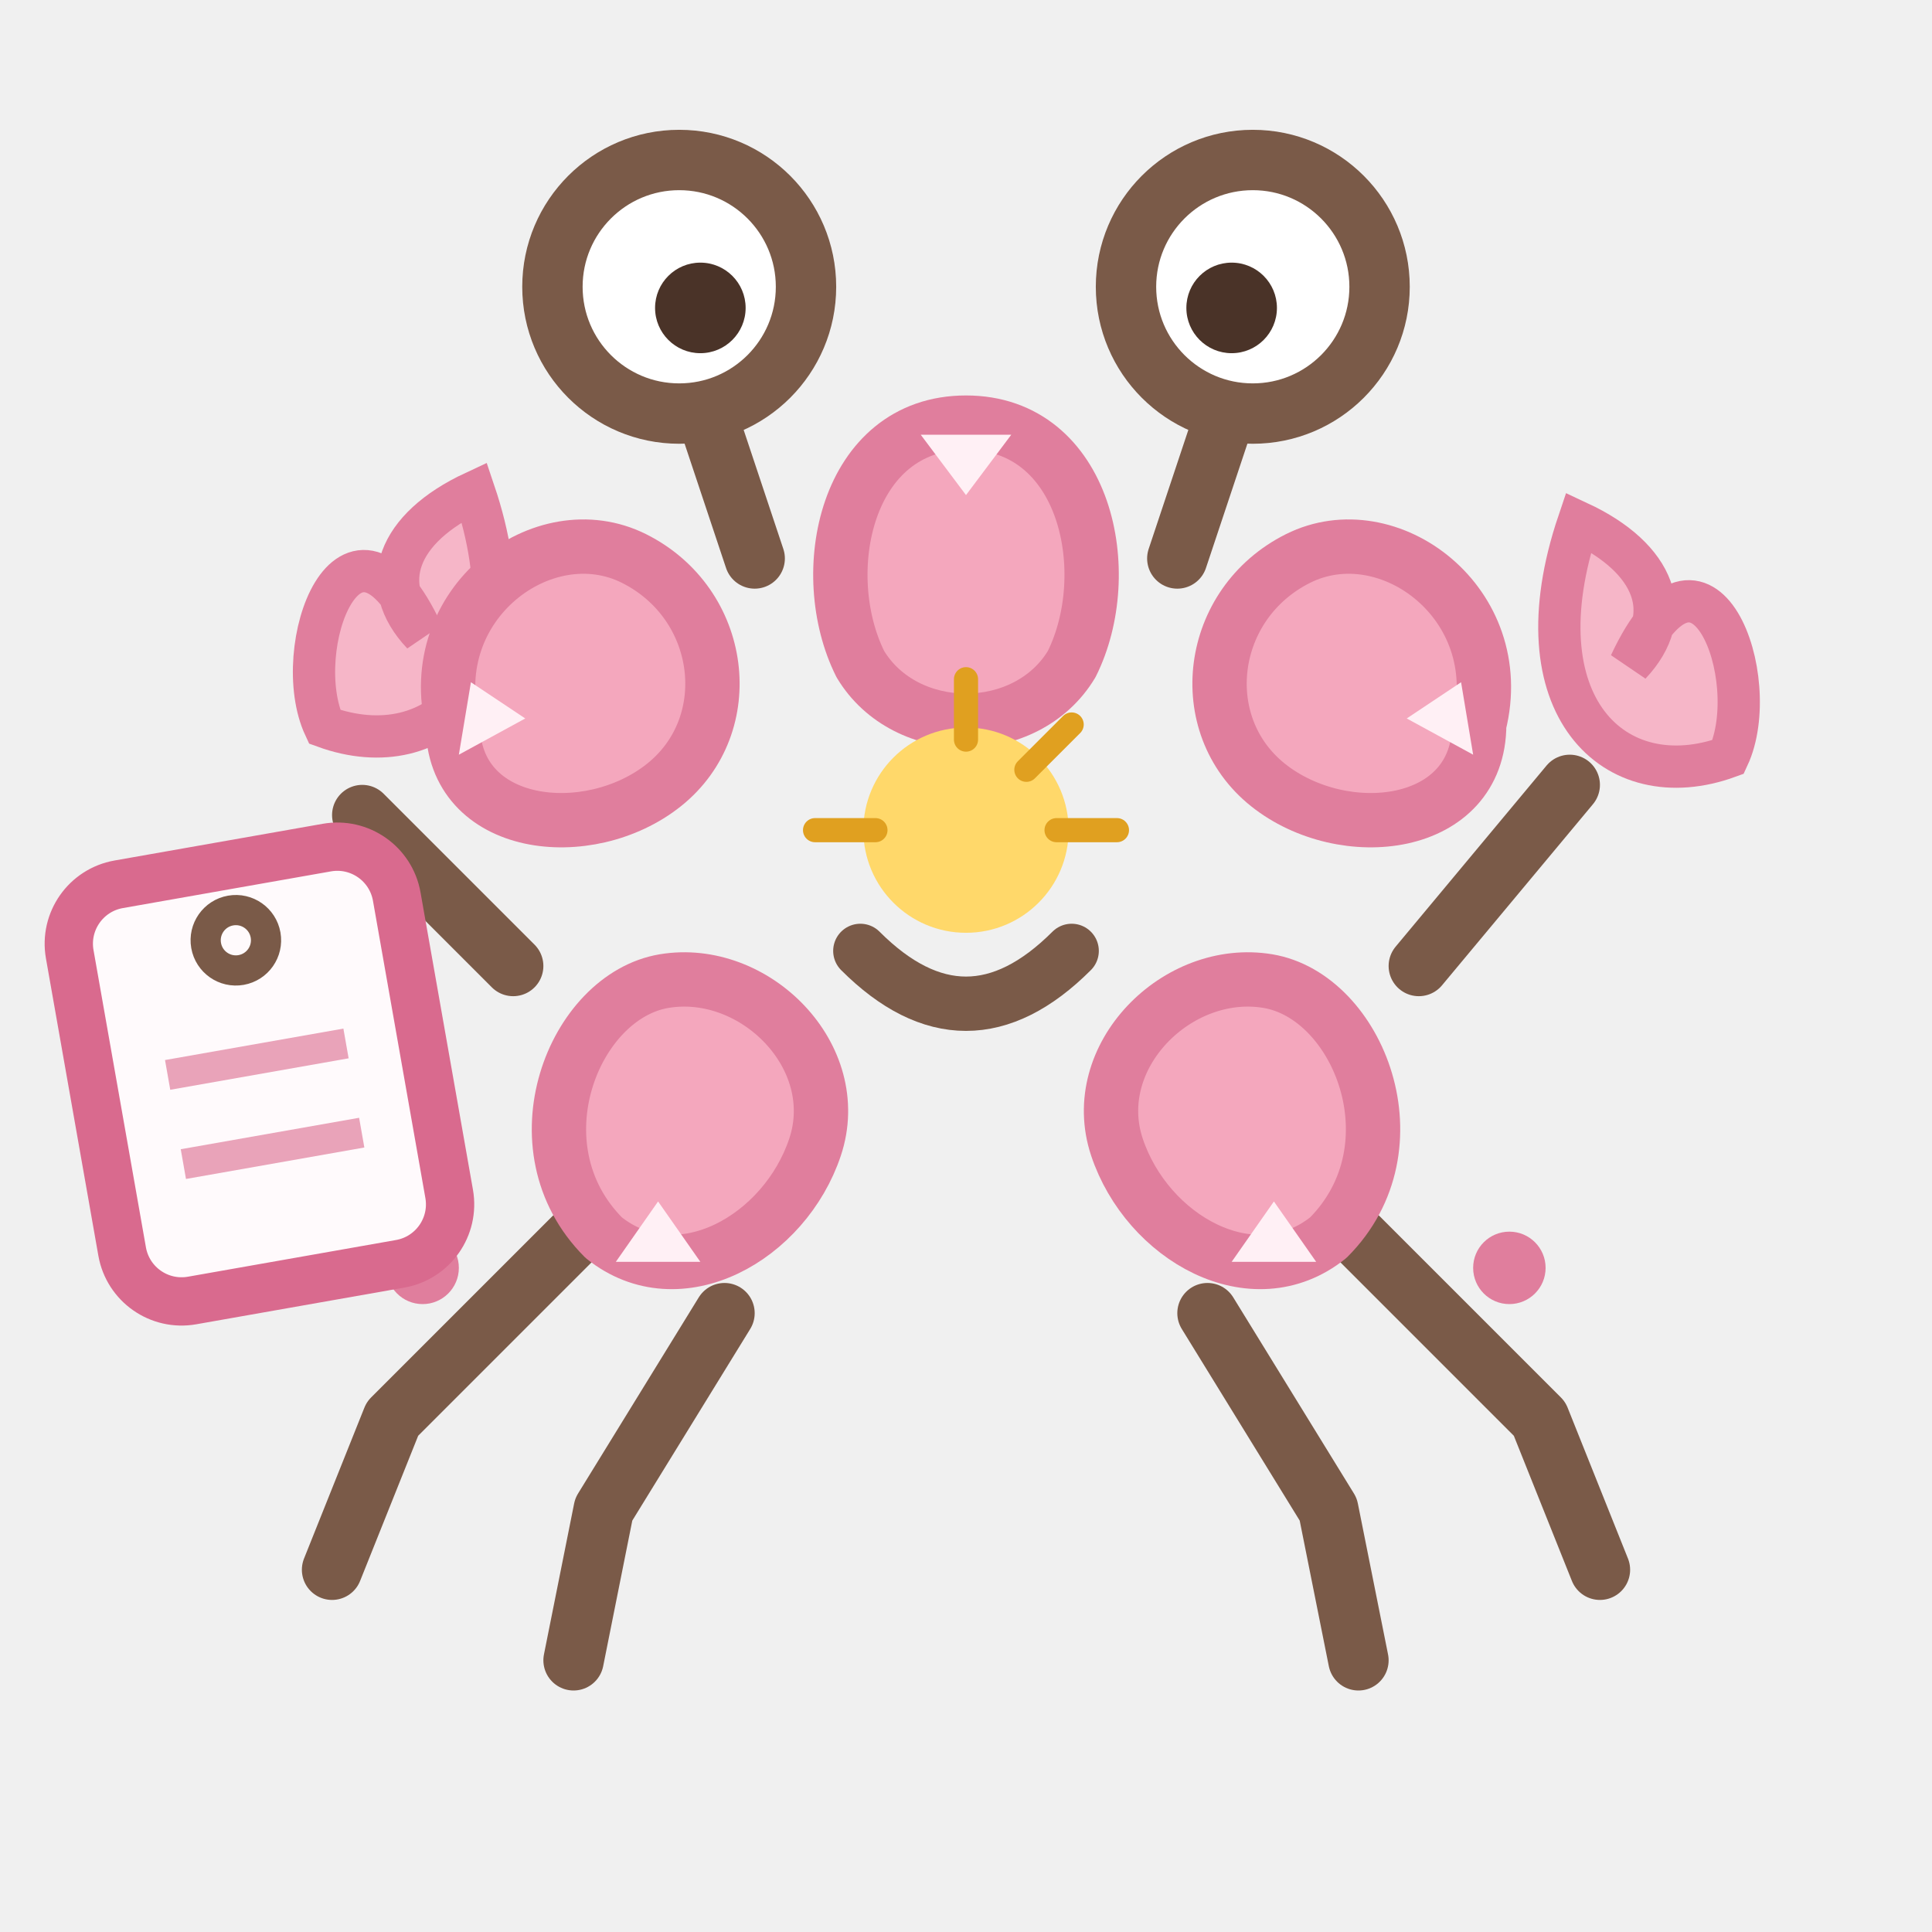
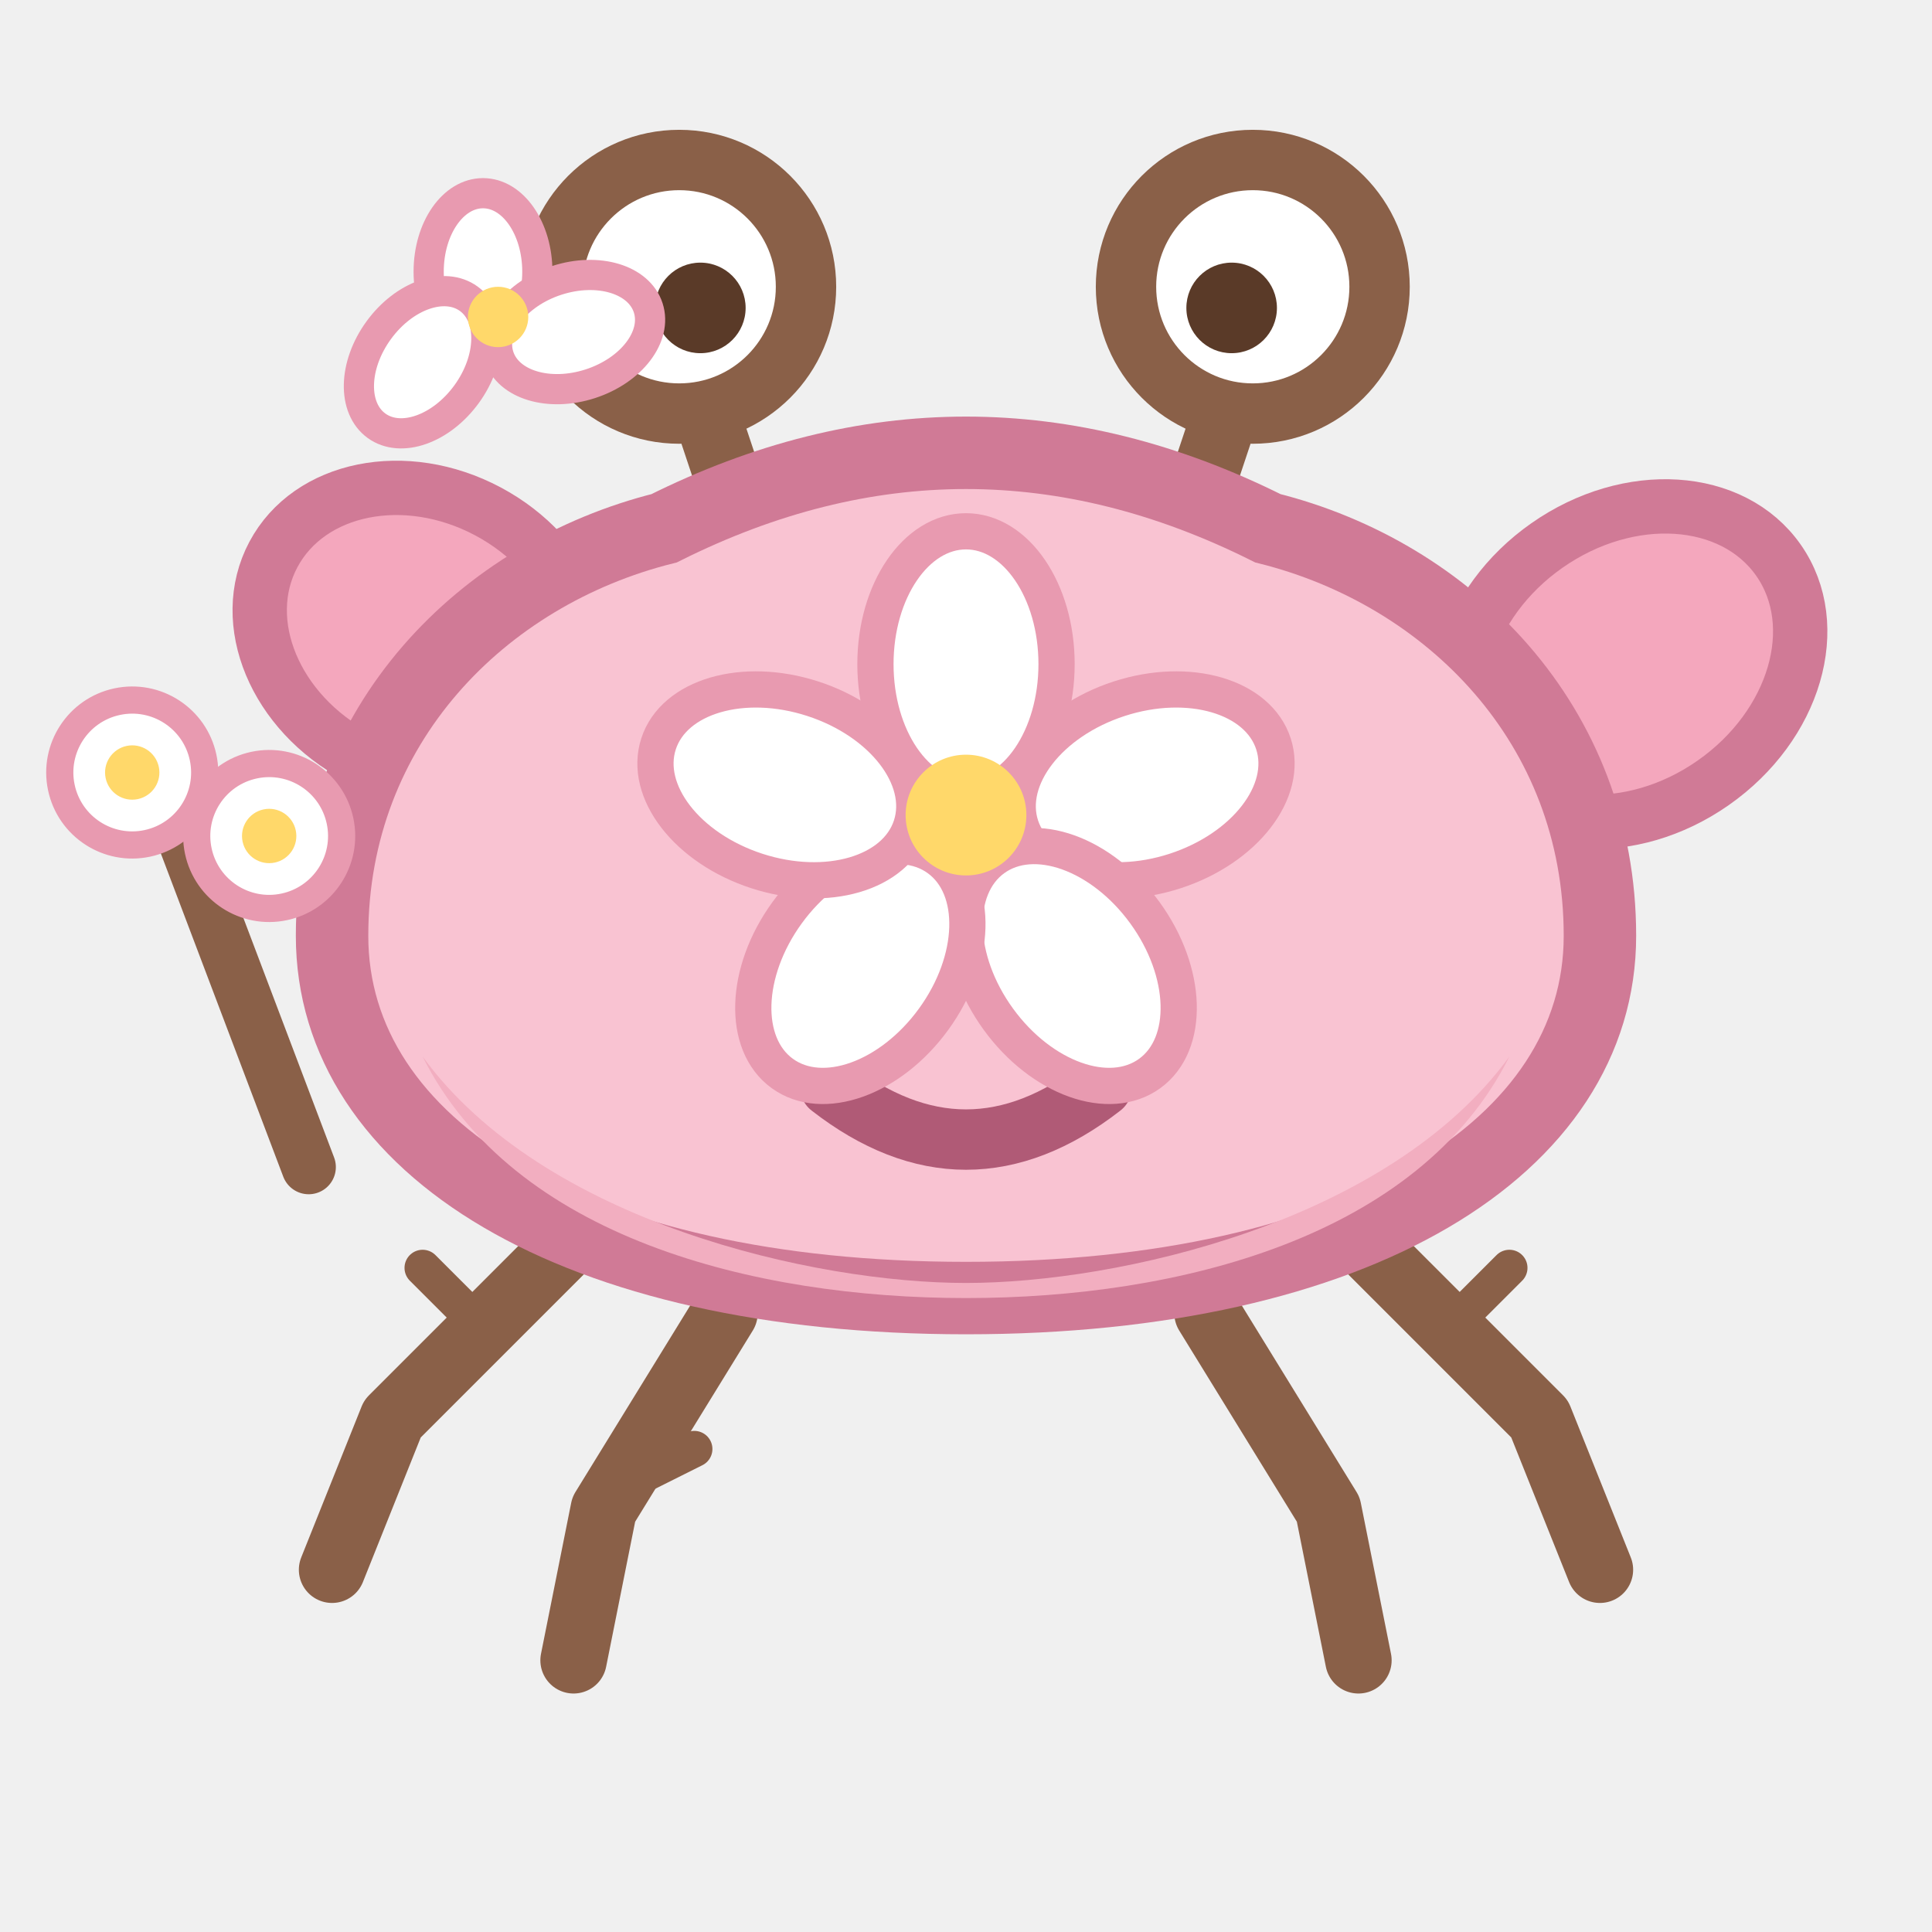
<svg xmlns="http://www.w3.org/2000/svg" viewBox="0 0 64 64">
-   <g fill="none" stroke="#7a5a48" stroke-width="2" stroke-linecap="round" stroke-linejoin="round">
+   <g fill="none" stroke="#8a6048" stroke-width="2.2" stroke-linecap="round" stroke-linejoin="round">
    <path d="M19 41 L13 47 L11 52" />
    <path d="M24 43.5 L20 50 L19 55" />
    <path d="M45 41 L51 47 L53 52" />
    <path d="M40 43.5 L44 50 L45 55" />
    <path d="M17 32 L12 27" />
    <path d="M47 32 L52 26" />
    <path d="M25 18.5 L23 12.5" />
    <path d="M39 18.5 L41 12.5" />
  </g>
-   <g fill="#e07e9d">
-     <circle cx="14" cy="42" r="1.2" />
-     <circle cx="50" cy="42" r="1.2" />
+   <g fill="none" stroke="#8a6048" stroke-width="1.2" stroke-linecap="round">
+     <path d="M16 44 L14 42 M48 44 L50 42 M21 49 L23 48" />
  </g>
-   <circle cx="22.5" cy="9.5" r="4.2" fill="#fff" stroke="#7a5a48" stroke-width="2" />
-   <circle cx="41.5" cy="9.5" r="4.2" fill="#fff" stroke="#7a5a48" stroke-width="2" />
-   <circle cx="23.2" cy="10.2" r="1.5" fill="#4a3328" />
-   <circle cx="40.8" cy="10.2" r="1.5" fill="#4a3328" />
-   <path d="M14 21 C10 17 10 23 12 25 C16 25 18 21 14 16 C12 18 12 20 14 21 Z" fill="#f6b6c8" stroke="#e07e9d" stroke-width="1.4" transform="rotate(20 14 21)" />
-   <path d="M54 22 C58 18 58 24 56 26 C52 26 50 22 54 17 C56 19 56 21 54 22 Z" fill="#f6b6c8" stroke="#e07e9d" stroke-width="1.4" transform="rotate(-20 54 22)" />
-   <g fill="#f4a7bd" stroke="#e07e9d" stroke-width="1.8" stroke-linejoin="round">
-     <path d="M32 14 C28 14 27 19 28.5 22 C30 24.5 34 24.5 35.5 22 C37 19 36 14 32 14 Z" />
-     <path d="M49 24 C50 20 46 17 43 18.5 C40 20 39.5 24 42 26 C44.5 28 49 27.5 49 24 Z" />
-     <path d="M44 41 C47 38 45 33 42 32.5 C39 32 36 35 37 38 C38 41 41.5 43 44 41 Z" />
-     <path d="M20 41 C17 38 19 33 22 32.5 C25 32 28 35 27 38 C26 41 22.5 43 20 41 Z" />
-     <path d="M15 24 C14 20 18 17 21 18.5 C24 20 24.5 24 22 26 C19.5 28 15 27.5 15 24 Z" />
+   <circle cx="22.5" cy="9.5" r="4.2" fill="#fff" stroke="#8a6048" stroke-width="2" />
+   <circle cx="41.5" cy="9.5" r="4.2" fill="#fff" stroke="#8a6048" stroke-width="2" />
+   <circle cx="23.2" cy="10.2" r="1.5" fill="#5a3a28" />
+   <circle cx="40.8" cy="10.2" r="1.5" fill="#5a3a28" />
+   <ellipse cx="14" cy="21" rx="5.6" ry="4.6" fill="#f4a7bd" stroke="#d07a96" stroke-width="1.8" transform="rotate(28 14 21)" />
+   <ellipse cx="54" cy="22" rx="6" ry="4.8" fill="#f4a7bd" stroke="#d07a96" stroke-width="1.8" transform="rotate(-35 54 22)" />
+   <path d="M11 31 C11 24 16 19 22 17.5 Q27 15 32 15 Q37 15 42 17.5 C48 19 53 24 53 31 C53 38 45 43 32 43 C19 43 11 38 11 31 Z" fill="#f9c3d2" stroke="#d07a96" stroke-width="2.4" />
+   <path d="M14 35 C18 40.5 27 42.5 32 42.5 C37 42.5 46 40.5 50 35 C47 41 39 43 32 43 C25 43 17 41 14 35 Z" fill="#f2aec0" />
+   <path d="M27.5 36 Q32 39.5 36.5 36" fill="none" stroke="#b05a76" stroke-width="2" stroke-linecap="round" />
+   <g fill="#ffffff" stroke="#e89ab0" stroke-width="1.2">
+     <ellipse cx="32" cy="22" rx="3" ry="4.4" />
+     <ellipse cx="38" cy="26" rx="3" ry="4.4" transform="rotate(72 38 26)" />
+     <ellipse cx="35.5" cy="32" rx="3" ry="4.4" transform="rotate(144 35.5 32)" />
+     <ellipse cx="28.5" cy="32" rx="3" ry="4.4" transform="rotate(216 28.5 32)" />
+     <ellipse cx="26" cy="26" rx="3" ry="4.4" transform="rotate(288 26 26)" />
  </g>
-   <g fill="#fff0f5">
-     <path d="M30.5 14.4 L32 16.4 L33.5 14.4 Z" />
-     <path d="M48.4 22.6 L46.6 23.8 L48.8 25 Z" />
-     <path d="M43.6 41.8 L42.2 39.8 L40.8 41.8 Z" />
-     <path d="M20.4 41.8 L21.8 39.8 L23.2 41.8 Z" />
-     <path d="M15.6 22.6 L17.4 23.8 L15.2 25 Z" />
+   <circle cx="32" cy="27" r="2" fill="#ffd86a" />
+   <g fill="#ffffff" stroke="#e89ab0" stroke-width="1">
+     <ellipse cx="16" cy="9" rx="1.8" ry="2.6" />
+     <ellipse cx="19" cy="11" rx="1.8" ry="2.6" transform="rotate(72 19 11)" />
+     <ellipse cx="14" cy="12" rx="1.8" ry="2.6" transform="rotate(216 14 12)" />
  </g>
-   <circle cx="32" cy="27.5" r="3.4" fill="#ffd86a" />
-   <g stroke="#e0a020" stroke-width="0.8" stroke-linecap="round">
-     <path d="M32 24.5 L32 22.5 M35 27.5 L37 27.5 M29 27.5 L27 27.5 M34 25.5 L35.5 24" />
-   </g>
-   <path d="M28.5 31.5 Q32 35 35.5 31.5" fill="none" stroke="#7a5a48" stroke-width="1.8" stroke-linecap="round" />
-   <g transform="rotate(-10 9 35)">
-     <rect x="3" y="28.5" width="11" height="14" rx="2" fill="#fffafc" stroke="#d96a8e" stroke-width="1.6" />
-     <circle cx="8.5" cy="31" r="1" fill="none" stroke="#7a5a48" stroke-width="1" />
-     <path d="M5.5 35 L11.5 35 M5.5 38 L11.5 38" stroke="#e07e9d" stroke-width="1" opacity="0.7" />
+   <circle cx="16.5" cy="10.5" r="1" fill="#ffd86a" />
+   <g transform="rotate(-12 8 33)">
+     <path d="M9 39 L7 26" stroke="#8a6048" stroke-width="1.8" fill="none" stroke-linecap="round" />
+     <g fill="#fff" stroke="#e89ab0" stroke-width="0.9">
+       <circle cx="6" cy="25" r="2.4" />
+       <circle cx="10" cy="28" r="2.4" />
+     </g>
+     <circle cx="6" cy="25" r="0.9" fill="#ffd86a" />
+     <circle cx="10" cy="28" r="0.9" fill="#ffd86a" />
  </g>
</svg>
